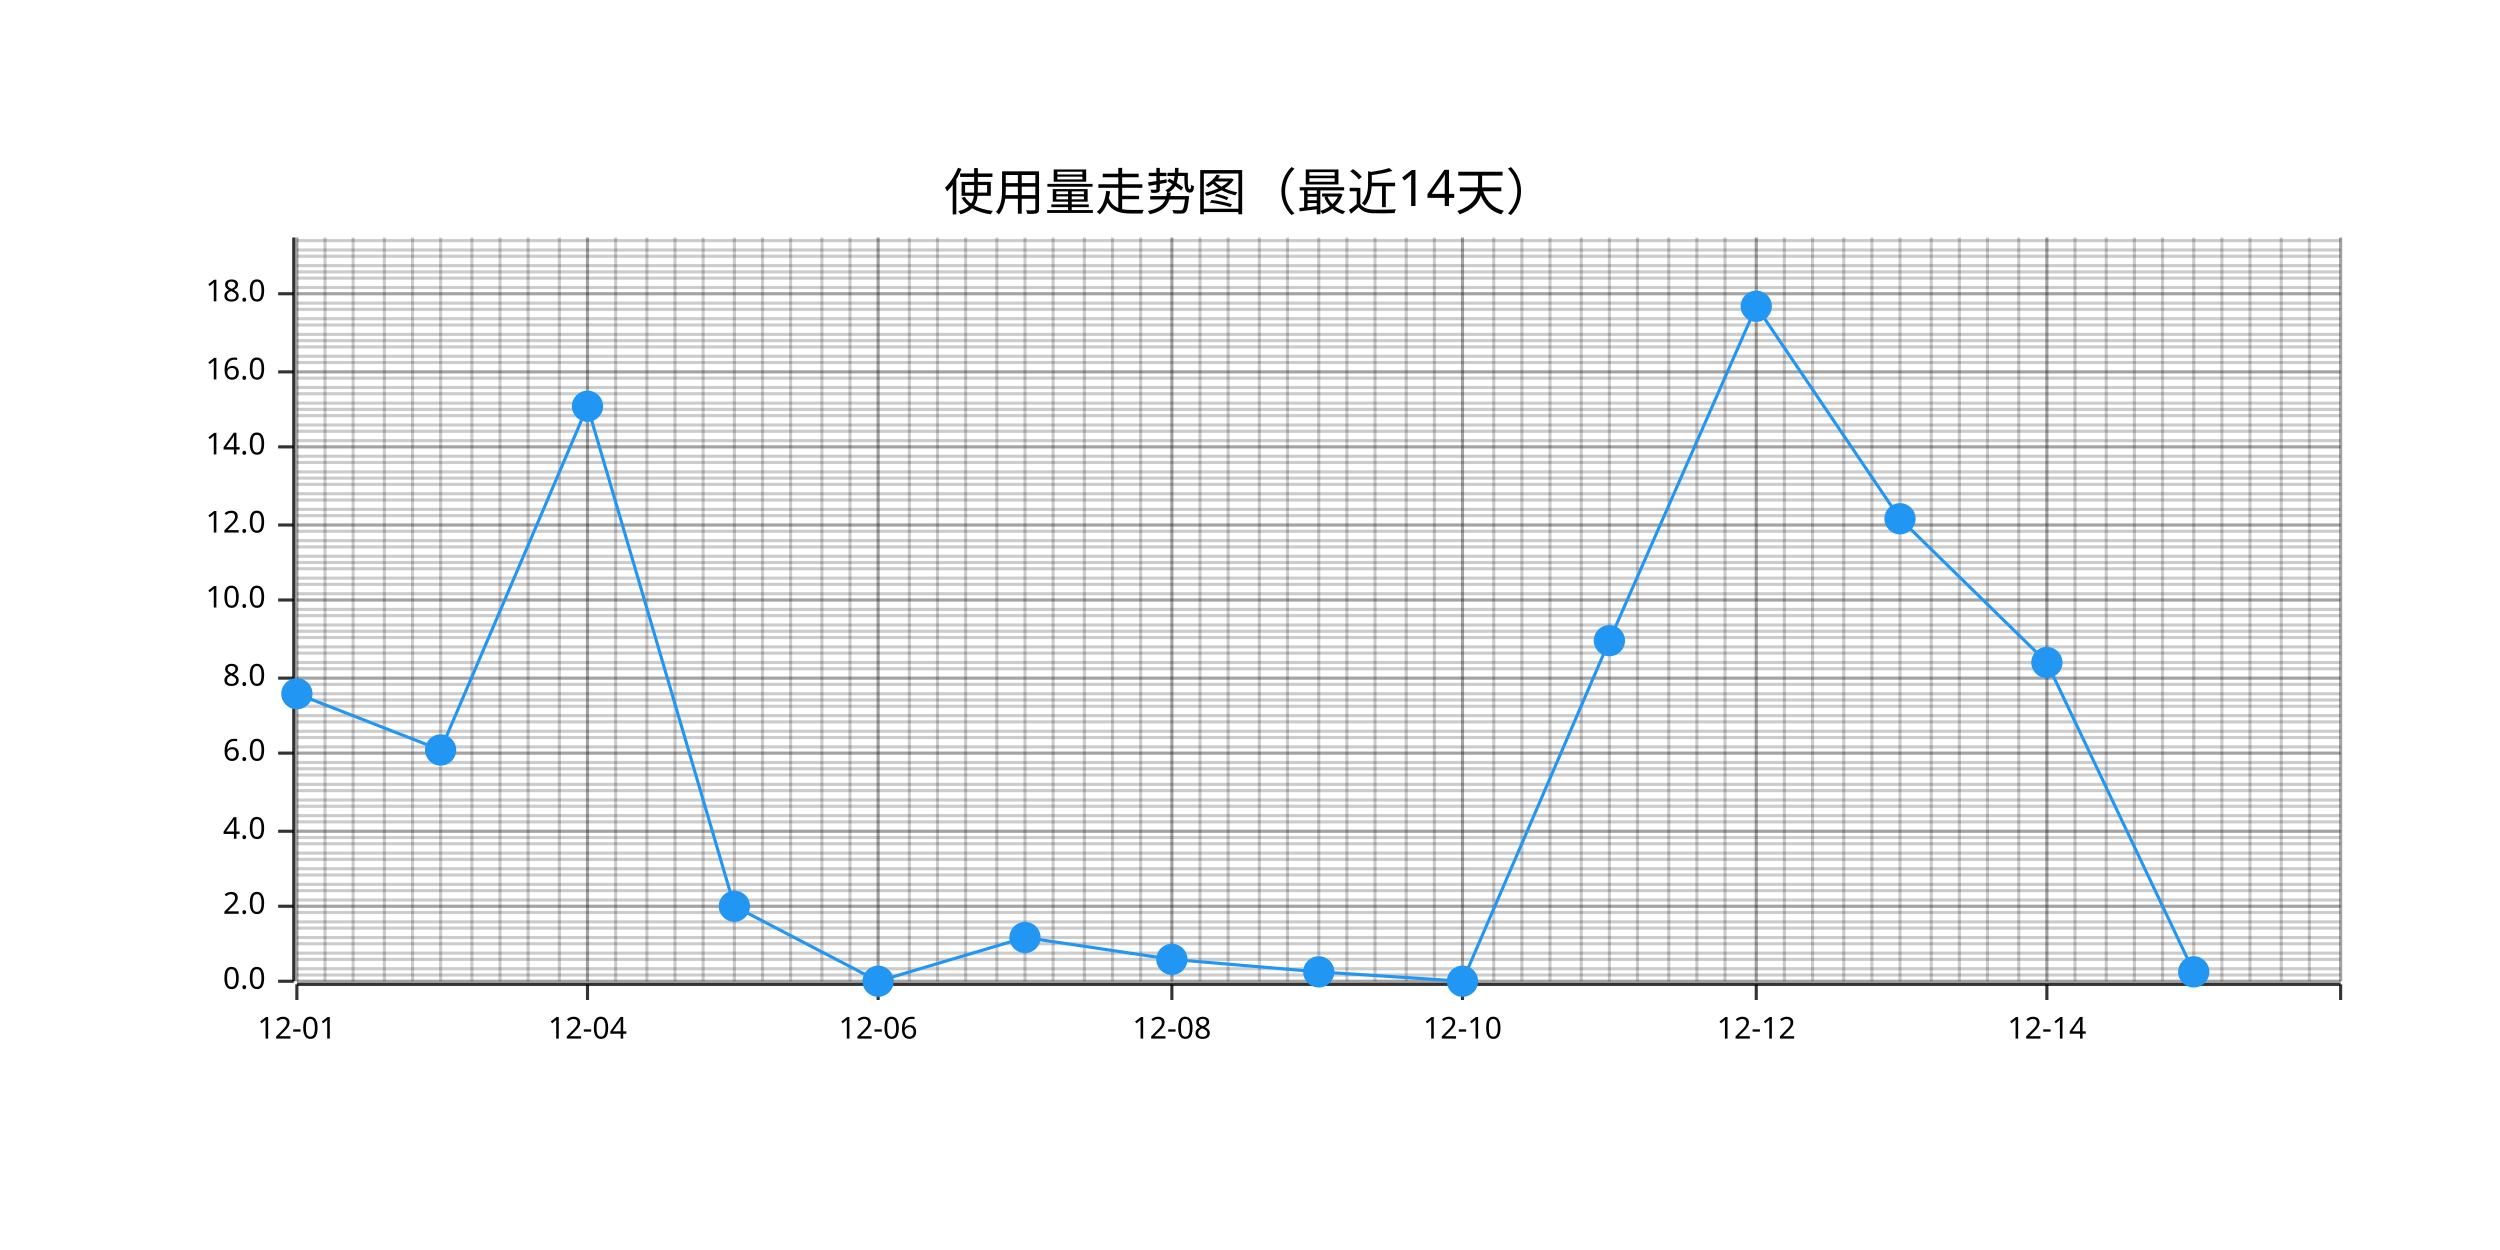
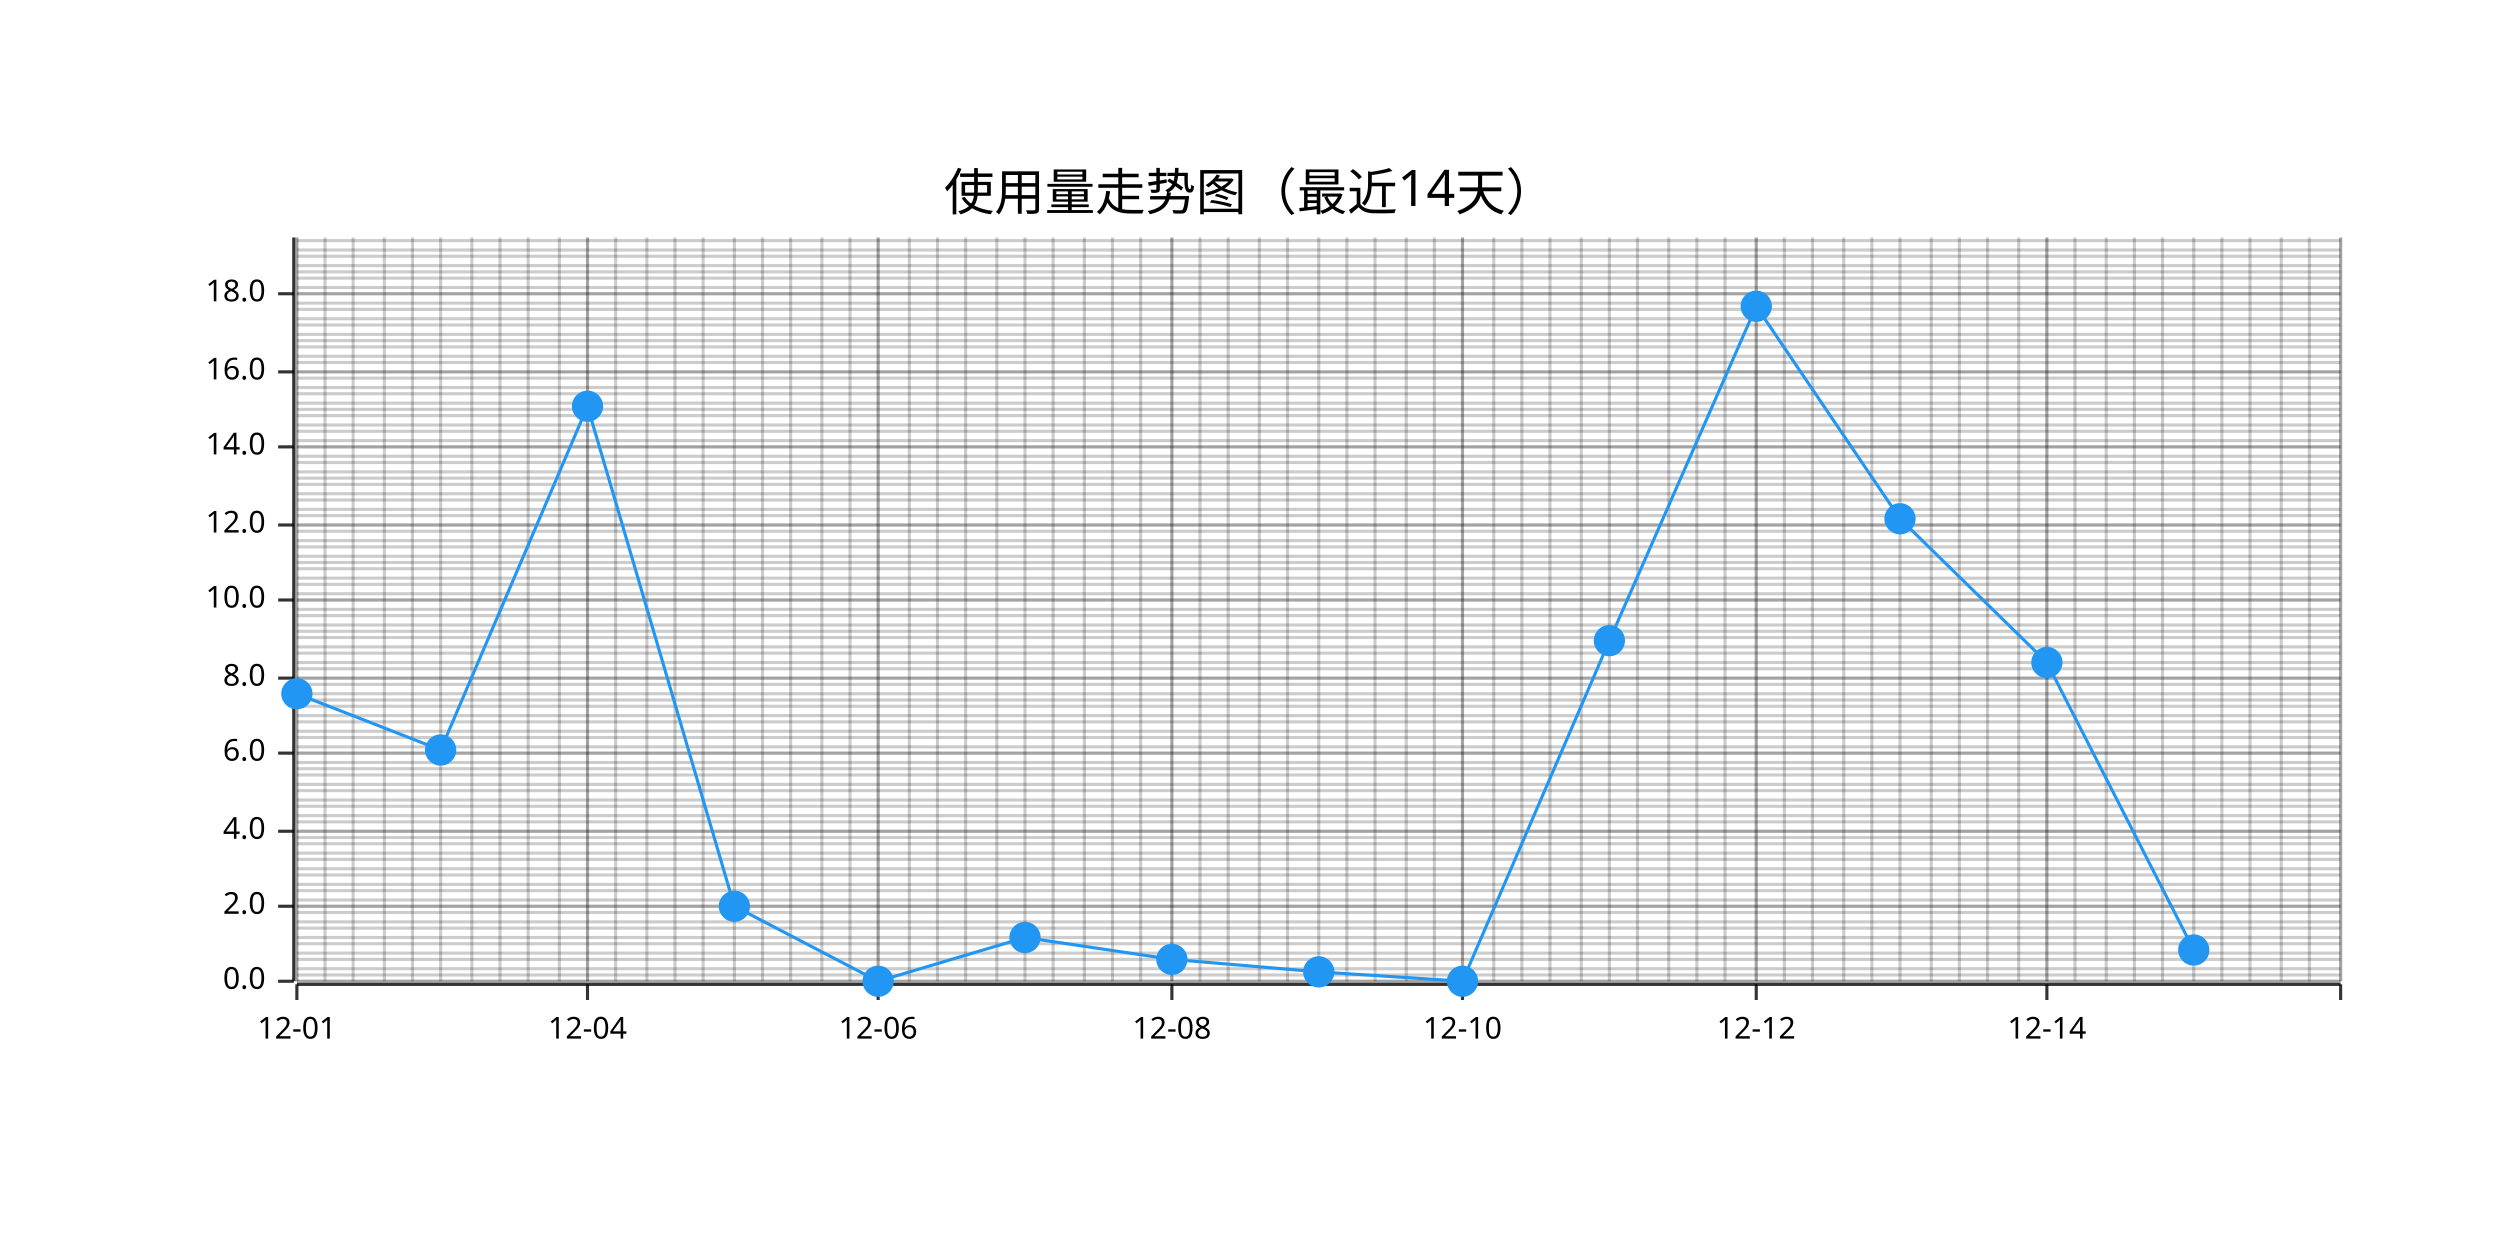
<svg xmlns="http://www.w3.org/2000/svg" width="800" height="400" viewBox="0 0 800 400">
  <rect x="0" y="0" width="800" height="400" opacity="1" fill="#FFFFFF" stroke="none" />
  <text x="400" y="55" dy="0.76em" text-anchor="middle" font-family="sans-serif" font-size="16.129" opacity="1" fill="#000000">
使用量走势图（最近14天）
</text>
  <line opacity="0.2" stroke="#000000" stroke-width="1" x1="95" y1="314" x2="95" y2="76" />
  <line opacity="0.2" stroke="#000000" stroke-width="1" x1="104" y1="314" x2="104" y2="76" />
  <line opacity="0.2" stroke="#000000" stroke-width="1" x1="113" y1="314" x2="113" y2="76" />
  <line opacity="0.2" stroke="#000000" stroke-width="1" x1="123" y1="314" x2="123" y2="76" />
  <line opacity="0.2" stroke="#000000" stroke-width="1" x1="132" y1="314" x2="132" y2="76" />
  <line opacity="0.2" stroke="#000000" stroke-width="1" x1="141" y1="314" x2="141" y2="76" />
  <line opacity="0.2" stroke="#000000" stroke-width="1" x1="151" y1="314" x2="151" y2="76" />
  <line opacity="0.2" stroke="#000000" stroke-width="1" x1="160" y1="314" x2="160" y2="76" />
  <line opacity="0.2" stroke="#000000" stroke-width="1" x1="169" y1="314" x2="169" y2="76" />
  <line opacity="0.2" stroke="#000000" stroke-width="1" x1="179" y1="314" x2="179" y2="76" />
  <line opacity="0.2" stroke="#000000" stroke-width="1" x1="188" y1="314" x2="188" y2="76" />
  <line opacity="0.2" stroke="#000000" stroke-width="1" x1="197" y1="314" x2="197" y2="76" />
  <line opacity="0.2" stroke="#000000" stroke-width="1" x1="207" y1="314" x2="207" y2="76" />
  <line opacity="0.2" stroke="#000000" stroke-width="1" x1="216" y1="314" x2="216" y2="76" />
  <line opacity="0.2" stroke="#000000" stroke-width="1" x1="225" y1="314" x2="225" y2="76" />
  <line opacity="0.2" stroke="#000000" stroke-width="1" x1="235" y1="314" x2="235" y2="76" />
  <line opacity="0.2" stroke="#000000" stroke-width="1" x1="244" y1="314" x2="244" y2="76" />
  <line opacity="0.2" stroke="#000000" stroke-width="1" x1="253" y1="314" x2="253" y2="76" />
  <line opacity="0.2" stroke="#000000" stroke-width="1" x1="263" y1="314" x2="263" y2="76" />
  <line opacity="0.2" stroke="#000000" stroke-width="1" x1="272" y1="314" x2="272" y2="76" />
  <line opacity="0.2" stroke="#000000" stroke-width="1" x1="281" y1="314" x2="281" y2="76" />
  <line opacity="0.2" stroke="#000000" stroke-width="1" x1="291" y1="314" x2="291" y2="76" />
  <line opacity="0.2" stroke="#000000" stroke-width="1" x1="300" y1="314" x2="300" y2="76" />
  <line opacity="0.2" stroke="#000000" stroke-width="1" x1="309" y1="314" x2="309" y2="76" />
  <line opacity="0.2" stroke="#000000" stroke-width="1" x1="319" y1="314" x2="319" y2="76" />
  <line opacity="0.2" stroke="#000000" stroke-width="1" x1="328" y1="314" x2="328" y2="76" />
  <line opacity="0.2" stroke="#000000" stroke-width="1" x1="337" y1="314" x2="337" y2="76" />
  <line opacity="0.2" stroke="#000000" stroke-width="1" x1="347" y1="314" x2="347" y2="76" />
  <line opacity="0.2" stroke="#000000" stroke-width="1" x1="356" y1="314" x2="356" y2="76" />
  <line opacity="0.2" stroke="#000000" stroke-width="1" x1="365" y1="314" x2="365" y2="76" />
  <line opacity="0.2" stroke="#000000" stroke-width="1" x1="375" y1="314" x2="375" y2="76" />
  <line opacity="0.2" stroke="#000000" stroke-width="1" x1="384" y1="314" x2="384" y2="76" />
  <line opacity="0.2" stroke="#000000" stroke-width="1" x1="393" y1="314" x2="393" y2="76" />
  <line opacity="0.2" stroke="#000000" stroke-width="1" x1="403" y1="314" x2="403" y2="76" />
  <line opacity="0.2" stroke="#000000" stroke-width="1" x1="412" y1="314" x2="412" y2="76" />
  <line opacity="0.2" stroke="#000000" stroke-width="1" x1="422" y1="314" x2="422" y2="76" />
  <line opacity="0.2" stroke="#000000" stroke-width="1" x1="431" y1="314" x2="431" y2="76" />
  <line opacity="0.2" stroke="#000000" stroke-width="1" x1="440" y1="314" x2="440" y2="76" />
  <line opacity="0.2" stroke="#000000" stroke-width="1" x1="450" y1="314" x2="450" y2="76" />
  <line opacity="0.2" stroke="#000000" stroke-width="1" x1="459" y1="314" x2="459" y2="76" />
  <line opacity="0.2" stroke="#000000" stroke-width="1" x1="468" y1="314" x2="468" y2="76" />
  <line opacity="0.2" stroke="#000000" stroke-width="1" x1="478" y1="314" x2="478" y2="76" />
  <line opacity="0.2" stroke="#000000" stroke-width="1" x1="487" y1="314" x2="487" y2="76" />
  <line opacity="0.2" stroke="#000000" stroke-width="1" x1="496" y1="314" x2="496" y2="76" />
  <line opacity="0.2" stroke="#000000" stroke-width="1" x1="506" y1="314" x2="506" y2="76" />
  <line opacity="0.2" stroke="#000000" stroke-width="1" x1="515" y1="314" x2="515" y2="76" />
  <line opacity="0.2" stroke="#000000" stroke-width="1" x1="524" y1="314" x2="524" y2="76" />
  <line opacity="0.2" stroke="#000000" stroke-width="1" x1="534" y1="314" x2="534" y2="76" />
  <line opacity="0.2" stroke="#000000" stroke-width="1" x1="543" y1="314" x2="543" y2="76" />
  <line opacity="0.2" stroke="#000000" stroke-width="1" x1="552" y1="314" x2="552" y2="76" />
  <line opacity="0.2" stroke="#000000" stroke-width="1" x1="562" y1="314" x2="562" y2="76" />
  <line opacity="0.2" stroke="#000000" stroke-width="1" x1="571" y1="314" x2="571" y2="76" />
  <line opacity="0.2" stroke="#000000" stroke-width="1" x1="580" y1="314" x2="580" y2="76" />
  <line opacity="0.2" stroke="#000000" stroke-width="1" x1="590" y1="314" x2="590" y2="76" />
  <line opacity="0.2" stroke="#000000" stroke-width="1" x1="599" y1="314" x2="599" y2="76" />
  <line opacity="0.2" stroke="#000000" stroke-width="1" x1="608" y1="314" x2="608" y2="76" />
  <line opacity="0.2" stroke="#000000" stroke-width="1" x1="618" y1="314" x2="618" y2="76" />
  <line opacity="0.2" stroke="#000000" stroke-width="1" x1="627" y1="314" x2="627" y2="76" />
  <line opacity="0.2" stroke="#000000" stroke-width="1" x1="636" y1="314" x2="636" y2="76" />
  <line opacity="0.2" stroke="#000000" stroke-width="1" x1="646" y1="314" x2="646" y2="76" />
  <line opacity="0.2" stroke="#000000" stroke-width="1" x1="655" y1="314" x2="655" y2="76" />
  <line opacity="0.2" stroke="#000000" stroke-width="1" x1="664" y1="314" x2="664" y2="76" />
  <line opacity="0.2" stroke="#000000" stroke-width="1" x1="674" y1="314" x2="674" y2="76" />
  <line opacity="0.2" stroke="#000000" stroke-width="1" x1="683" y1="314" x2="683" y2="76" />
  <line opacity="0.2" stroke="#000000" stroke-width="1" x1="692" y1="314" x2="692" y2="76" />
  <line opacity="0.2" stroke="#000000" stroke-width="1" x1="702" y1="314" x2="702" y2="76" />
  <line opacity="0.2" stroke="#000000" stroke-width="1" x1="711" y1="314" x2="711" y2="76" />
  <line opacity="0.2" stroke="#000000" stroke-width="1" x1="720" y1="314" x2="720" y2="76" />
  <line opacity="0.2" stroke="#000000" stroke-width="1" x1="730" y1="314" x2="730" y2="76" />
  <line opacity="0.2" stroke="#000000" stroke-width="1" x1="739" y1="314" x2="739" y2="76" />
  <line opacity="0.2" stroke="#000000" stroke-width="1" x1="749" y1="314" x2="749" y2="76" />
  <line opacity="0.2" stroke="#000000" stroke-width="1" x1="95" y1="314" x2="749" y2="314" />
  <line opacity="0.2" stroke="#000000" stroke-width="1" x1="95" y1="312" x2="749" y2="312" />
  <line opacity="0.2" stroke="#000000" stroke-width="1" x1="95" y1="310" x2="749" y2="310" />
  <line opacity="0.2" stroke="#000000" stroke-width="1" x1="95" y1="307" x2="749" y2="307" />
  <line opacity="0.2" stroke="#000000" stroke-width="1" x1="95" y1="305" x2="749" y2="305" />
  <line opacity="0.2" stroke="#000000" stroke-width="1" x1="95" y1="302" x2="749" y2="302" />
  <line opacity="0.2" stroke="#000000" stroke-width="1" x1="95" y1="300" x2="749" y2="300" />
  <line opacity="0.2" stroke="#000000" stroke-width="1" x1="95" y1="297" x2="749" y2="297" />
  <line opacity="0.2" stroke="#000000" stroke-width="1" x1="95" y1="295" x2="749" y2="295" />
  <line opacity="0.2" stroke="#000000" stroke-width="1" x1="95" y1="292" x2="749" y2="292" />
  <line opacity="0.2" stroke="#000000" stroke-width="1" x1="95" y1="290" x2="749" y2="290" />
  <line opacity="0.2" stroke="#000000" stroke-width="1" x1="95" y1="288" x2="749" y2="288" />
  <line opacity="0.2" stroke="#000000" stroke-width="1" x1="95" y1="285" x2="749" y2="285" />
  <line opacity="0.2" stroke="#000000" stroke-width="1" x1="95" y1="283" x2="749" y2="283" />
  <line opacity="0.2" stroke="#000000" stroke-width="1" x1="95" y1="280" x2="749" y2="280" />
  <line opacity="0.2" stroke="#000000" stroke-width="1" x1="95" y1="278" x2="749" y2="278" />
  <line opacity="0.2" stroke="#000000" stroke-width="1" x1="95" y1="275" x2="749" y2="275" />
  <line opacity="0.2" stroke="#000000" stroke-width="1" x1="95" y1="273" x2="749" y2="273" />
  <line opacity="0.2" stroke="#000000" stroke-width="1" x1="95" y1="270" x2="749" y2="270" />
  <line opacity="0.2" stroke="#000000" stroke-width="1" x1="95" y1="268" x2="749" y2="268" />
  <line opacity="0.2" stroke="#000000" stroke-width="1" x1="95" y1="266" x2="749" y2="266" />
  <line opacity="0.2" stroke="#000000" stroke-width="1" x1="95" y1="263" x2="749" y2="263" />
  <line opacity="0.2" stroke="#000000" stroke-width="1" x1="95" y1="261" x2="749" y2="261" />
  <line opacity="0.2" stroke="#000000" stroke-width="1" x1="95" y1="258" x2="749" y2="258" />
  <line opacity="0.2" stroke="#000000" stroke-width="1" x1="95" y1="256" x2="749" y2="256" />
  <line opacity="0.2" stroke="#000000" stroke-width="1" x1="95" y1="253" x2="749" y2="253" />
  <line opacity="0.2" stroke="#000000" stroke-width="1" x1="95" y1="251" x2="749" y2="251" />
  <line opacity="0.2" stroke="#000000" stroke-width="1" x1="95" y1="248" x2="749" y2="248" />
  <line opacity="0.2" stroke="#000000" stroke-width="1" x1="95" y1="246" x2="749" y2="246" />
  <line opacity="0.2" stroke="#000000" stroke-width="1" x1="95" y1="244" x2="749" y2="244" />
  <line opacity="0.2" stroke="#000000" stroke-width="1" x1="95" y1="241" x2="749" y2="241" />
  <line opacity="0.2" stroke="#000000" stroke-width="1" x1="95" y1="239" x2="749" y2="239" />
  <line opacity="0.2" stroke="#000000" stroke-width="1" x1="95" y1="236" x2="749" y2="236" />
  <line opacity="0.2" stroke="#000000" stroke-width="1" x1="95" y1="234" x2="749" y2="234" />
  <line opacity="0.2" stroke="#000000" stroke-width="1" x1="95" y1="231" x2="749" y2="231" />
  <line opacity="0.2" stroke="#000000" stroke-width="1" x1="95" y1="229" x2="749" y2="229" />
  <line opacity="0.2" stroke="#000000" stroke-width="1" x1="95" y1="226" x2="749" y2="226" />
  <line opacity="0.2" stroke="#000000" stroke-width="1" x1="95" y1="224" x2="749" y2="224" />
  <line opacity="0.2" stroke="#000000" stroke-width="1" x1="95" y1="222" x2="749" y2="222" />
  <line opacity="0.2" stroke="#000000" stroke-width="1" x1="95" y1="219" x2="749" y2="219" />
  <line opacity="0.2" stroke="#000000" stroke-width="1" x1="95" y1="217" x2="749" y2="217" />
  <line opacity="0.2" stroke="#000000" stroke-width="1" x1="95" y1="214" x2="749" y2="214" />
  <line opacity="0.2" stroke="#000000" stroke-width="1" x1="95" y1="212" x2="749" y2="212" />
  <line opacity="0.2" stroke="#000000" stroke-width="1" x1="95" y1="209" x2="749" y2="209" />
  <line opacity="0.2" stroke="#000000" stroke-width="1" x1="95" y1="207" x2="749" y2="207" />
  <line opacity="0.2" stroke="#000000" stroke-width="1" x1="95" y1="204" x2="749" y2="204" />
  <line opacity="0.2" stroke="#000000" stroke-width="1" x1="95" y1="202" x2="749" y2="202" />
  <line opacity="0.2" stroke="#000000" stroke-width="1" x1="95" y1="200" x2="749" y2="200" />
  <line opacity="0.2" stroke="#000000" stroke-width="1" x1="95" y1="197" x2="749" y2="197" />
  <line opacity="0.2" stroke="#000000" stroke-width="1" x1="95" y1="195" x2="749" y2="195" />
  <line opacity="0.2" stroke="#000000" stroke-width="1" x1="95" y1="192" x2="749" y2="192" />
  <line opacity="0.2" stroke="#000000" stroke-width="1" x1="95" y1="190" x2="749" y2="190" />
  <line opacity="0.2" stroke="#000000" stroke-width="1" x1="95" y1="187" x2="749" y2="187" />
  <line opacity="0.2" stroke="#000000" stroke-width="1" x1="95" y1="185" x2="749" y2="185" />
  <line opacity="0.2" stroke="#000000" stroke-width="1" x1="95" y1="182" x2="749" y2="182" />
  <line opacity="0.2" stroke="#000000" stroke-width="1" x1="95" y1="180" x2="749" y2="180" />
  <line opacity="0.2" stroke="#000000" stroke-width="1" x1="95" y1="178" x2="749" y2="178" />
  <line opacity="0.2" stroke="#000000" stroke-width="1" x1="95" y1="175" x2="749" y2="175" />
  <line opacity="0.2" stroke="#000000" stroke-width="1" x1="95" y1="173" x2="749" y2="173" />
  <line opacity="0.2" stroke="#000000" stroke-width="1" x1="95" y1="170" x2="749" y2="170" />
  <line opacity="0.2" stroke="#000000" stroke-width="1" x1="95" y1="168" x2="749" y2="168" />
  <line opacity="0.2" stroke="#000000" stroke-width="1" x1="95" y1="165" x2="749" y2="165" />
  <line opacity="0.2" stroke="#000000" stroke-width="1" x1="95" y1="163" x2="749" y2="163" />
  <line opacity="0.2" stroke="#000000" stroke-width="1" x1="95" y1="160" x2="749" y2="160" />
  <line opacity="0.2" stroke="#000000" stroke-width="1" x1="95" y1="158" x2="749" y2="158" />
  <line opacity="0.2" stroke="#000000" stroke-width="1" x1="95" y1="155" x2="749" y2="155" />
  <line opacity="0.2" stroke="#000000" stroke-width="1" x1="95" y1="153" x2="749" y2="153" />
  <line opacity="0.2" stroke="#000000" stroke-width="1" x1="95" y1="151" x2="749" y2="151" />
  <line opacity="0.2" stroke="#000000" stroke-width="1" x1="95" y1="148" x2="749" y2="148" />
  <line opacity="0.2" stroke="#000000" stroke-width="1" x1="95" y1="146" x2="749" y2="146" />
  <line opacity="0.2" stroke="#000000" stroke-width="1" x1="95" y1="143" x2="749" y2="143" />
  <line opacity="0.2" stroke="#000000" stroke-width="1" x1="95" y1="141" x2="749" y2="141" />
  <line opacity="0.2" stroke="#000000" stroke-width="1" x1="95" y1="138" x2="749" y2="138" />
  <line opacity="0.2" stroke="#000000" stroke-width="1" x1="95" y1="136" x2="749" y2="136" />
  <line opacity="0.2" stroke="#000000" stroke-width="1" x1="95" y1="133" x2="749" y2="133" />
  <line opacity="0.2" stroke="#000000" stroke-width="1" x1="95" y1="131" x2="749" y2="131" />
  <line opacity="0.2" stroke="#000000" stroke-width="1" x1="95" y1="129" x2="749" y2="129" />
  <line opacity="0.2" stroke="#000000" stroke-width="1" x1="95" y1="126" x2="749" y2="126" />
  <line opacity="0.2" stroke="#000000" stroke-width="1" x1="95" y1="124" x2="749" y2="124" />
  <line opacity="0.2" stroke="#000000" stroke-width="1" x1="95" y1="121" x2="749" y2="121" />
  <line opacity="0.2" stroke="#000000" stroke-width="1" x1="95" y1="119" x2="749" y2="119" />
  <line opacity="0.2" stroke="#000000" stroke-width="1" x1="95" y1="116" x2="749" y2="116" />
  <line opacity="0.2" stroke="#000000" stroke-width="1" x1="95" y1="114" x2="749" y2="114" />
  <line opacity="0.2" stroke="#000000" stroke-width="1" x1="95" y1="111" x2="749" y2="111" />
  <line opacity="0.2" stroke="#000000" stroke-width="1" x1="95" y1="109" x2="749" y2="109" />
  <line opacity="0.2" stroke="#000000" stroke-width="1" x1="95" y1="107" x2="749" y2="107" />
  <line opacity="0.2" stroke="#000000" stroke-width="1" x1="95" y1="104" x2="749" y2="104" />
  <line opacity="0.2" stroke="#000000" stroke-width="1" x1="95" y1="102" x2="749" y2="102" />
  <line opacity="0.2" stroke="#000000" stroke-width="1" x1="95" y1="99" x2="749" y2="99" />
  <line opacity="0.2" stroke="#000000" stroke-width="1" x1="95" y1="97" x2="749" y2="97" />
  <line opacity="0.2" stroke="#000000" stroke-width="1" x1="95" y1="94" x2="749" y2="94" />
  <line opacity="0.2" stroke="#000000" stroke-width="1" x1="95" y1="92" x2="749" y2="92" />
  <line opacity="0.2" stroke="#000000" stroke-width="1" x1="95" y1="89" x2="749" y2="89" />
  <line opacity="0.2" stroke="#000000" stroke-width="1" x1="95" y1="87" x2="749" y2="87" />
  <line opacity="0.2" stroke="#000000" stroke-width="1" x1="95" y1="85" x2="749" y2="85" />
  <line opacity="0.2" stroke="#000000" stroke-width="1" x1="95" y1="82" x2="749" y2="82" />
  <line opacity="0.2" stroke="#000000" stroke-width="1" x1="95" y1="80" x2="749" y2="80" />
  <line opacity="0.2" stroke="#000000" stroke-width="1" x1="95" y1="77" x2="749" y2="77" />
  <line opacity="0.2" stroke="#000000" stroke-width="1" x1="95" y1="314" x2="95" y2="76" />
  <line opacity="0.2" stroke="#000000" stroke-width="1" x1="188" y1="314" x2="188" y2="76" />
  <line opacity="0.2" stroke="#000000" stroke-width="1" x1="281" y1="314" x2="281" y2="76" />
  <line opacity="0.2" stroke="#000000" stroke-width="1" x1="375" y1="314" x2="375" y2="76" />
  <line opacity="0.2" stroke="#000000" stroke-width="1" x1="468" y1="314" x2="468" y2="76" />
  <line opacity="0.2" stroke="#000000" stroke-width="1" x1="562" y1="314" x2="562" y2="76" />
  <line opacity="0.2" stroke="#000000" stroke-width="1" x1="655" y1="314" x2="655" y2="76" />
  <line opacity="0.2" stroke="#000000" stroke-width="1" x1="749" y1="314" x2="749" y2="76" />
  <line opacity="0.2" stroke="#000000" stroke-width="1" x1="95" y1="314" x2="749" y2="314" />
  <line opacity="0.2" stroke="#000000" stroke-width="1" x1="95" y1="290" x2="749" y2="290" />
  <line opacity="0.2" stroke="#000000" stroke-width="1" x1="95" y1="266" x2="749" y2="266" />
  <line opacity="0.2" stroke="#000000" stroke-width="1" x1="95" y1="241" x2="749" y2="241" />
  <line opacity="0.2" stroke="#000000" stroke-width="1" x1="95" y1="217" x2="749" y2="217" />
  <line opacity="0.2" stroke="#000000" stroke-width="1" x1="95" y1="192" x2="749" y2="192" />
  <line opacity="0.2" stroke="#000000" stroke-width="1" x1="95" y1="168" x2="749" y2="168" />
  <line opacity="0.2" stroke="#000000" stroke-width="1" x1="95" y1="143" x2="749" y2="143" />
  <line opacity="0.2" stroke="#000000" stroke-width="1" x1="95" y1="119" x2="749" y2="119" />
  <line opacity="0.2" stroke="#000000" stroke-width="1" x1="95" y1="94" x2="749" y2="94" />
  <polyline fill="none" opacity="0.8" stroke="#000000" stroke-width="1" points="94,76 94,314 " />
  <text x="85" y="314" dy="0.5ex" text-anchor="end" font-family="sans-serif" font-size="9.677" opacity="1" fill="#000000">
0.0
</text>
  <polyline fill="none" opacity="0.8" stroke="#000000" stroke-width="1" points="89,314 94,314 " />
  <text x="85" y="290" dy="0.5ex" text-anchor="end" font-family="sans-serif" font-size="9.677" opacity="1" fill="#000000">
2.0
</text>
  <polyline fill="none" opacity="0.8" stroke="#000000" stroke-width="1" points="89,290 94,290 " />
  <text x="85" y="266" dy="0.5ex" text-anchor="end" font-family="sans-serif" font-size="9.677" opacity="1" fill="#000000">
4.0
</text>
  <polyline fill="none" opacity="0.8" stroke="#000000" stroke-width="1" points="89,266 94,266 " />
  <text x="85" y="241" dy="0.5ex" text-anchor="end" font-family="sans-serif" font-size="9.677" opacity="1" fill="#000000">
6.0
</text>
  <polyline fill="none" opacity="0.8" stroke="#000000" stroke-width="1" points="89,241 94,241 " />
  <text x="85" y="217" dy="0.5ex" text-anchor="end" font-family="sans-serif" font-size="9.677" opacity="1" fill="#000000">
8.0
</text>
  <polyline fill="none" opacity="0.8" stroke="#000000" stroke-width="1" points="89,217 94,217 " />
  <text x="85" y="192" dy="0.5ex" text-anchor="end" font-family="sans-serif" font-size="9.677" opacity="1" fill="#000000">
10.0
</text>
  <polyline fill="none" opacity="0.8" stroke="#000000" stroke-width="1" points="89,192 94,192 " />
  <text x="85" y="168" dy="0.5ex" text-anchor="end" font-family="sans-serif" font-size="9.677" opacity="1" fill="#000000">
12.0
</text>
  <polyline fill="none" opacity="0.8" stroke="#000000" stroke-width="1" points="89,168 94,168 " />
  <text x="85" y="143" dy="0.5ex" text-anchor="end" font-family="sans-serif" font-size="9.677" opacity="1" fill="#000000">
14.0
</text>
  <polyline fill="none" opacity="0.8" stroke="#000000" stroke-width="1" points="89,143 94,143 " />
  <text x="85" y="119" dy="0.5ex" text-anchor="end" font-family="sans-serif" font-size="9.677" opacity="1" fill="#000000">
16.0
</text>
  <polyline fill="none" opacity="0.8" stroke="#000000" stroke-width="1" points="89,119 94,119 " />
  <text x="85" y="94" dy="0.5ex" text-anchor="end" font-family="sans-serif" font-size="9.677" opacity="1" fill="#000000">
18.0
</text>
  <polyline fill="none" opacity="0.8" stroke="#000000" stroke-width="1" points="89,94 94,94 " />
  <polyline fill="none" opacity="0.8" stroke="#000000" stroke-width="1" points="95,315 749,315 " />
  <text x="95" y="325" dy="0.76em" text-anchor="middle" font-family="sans-serif" font-size="9.677" opacity="1" fill="#000000">
12-01
</text>
  <polyline fill="none" opacity="0.8" stroke="#000000" stroke-width="1" points="95,315 95,320 " />
  <text x="188" y="325" dy="0.76em" text-anchor="middle" font-family="sans-serif" font-size="9.677" opacity="1" fill="#000000">
12-04
</text>
  <polyline fill="none" opacity="0.8" stroke="#000000" stroke-width="1" points="188,315 188,320 " />
  <text x="281" y="325" dy="0.76em" text-anchor="middle" font-family="sans-serif" font-size="9.677" opacity="1" fill="#000000">
12-06
</text>
  <polyline fill="none" opacity="0.8" stroke="#000000" stroke-width="1" points="281,315 281,320 " />
  <text x="375" y="325" dy="0.76em" text-anchor="middle" font-family="sans-serif" font-size="9.677" opacity="1" fill="#000000">
12-08
</text>
  <polyline fill="none" opacity="0.8" stroke="#000000" stroke-width="1" points="375,315 375,320 " />
  <text x="468" y="325" dy="0.76em" text-anchor="middle" font-family="sans-serif" font-size="9.677" opacity="1" fill="#000000">
12-10
</text>
  <polyline fill="none" opacity="0.8" stroke="#000000" stroke-width="1" points="468,315 468,320 " />
  <text x="562" y="325" dy="0.76em" text-anchor="middle" font-family="sans-serif" font-size="9.677" opacity="1" fill="#000000">
12-12
</text>
  <polyline fill="none" opacity="0.8" stroke="#000000" stroke-width="1" points="562,315 562,320 " />
  <text x="655" y="325" dy="0.76em" text-anchor="middle" font-family="sans-serif" font-size="9.677" opacity="1" fill="#000000">
12-14
</text>
  <polyline fill="none" opacity="0.8" stroke="#000000" stroke-width="1" points="655,315 655,320 " />
  <text x="749" y="325" dy="0.76em" text-anchor="middle" font-family="sans-serif" font-size="9.677" opacity="1" fill="#000000">

</text>
  <polyline fill="none" opacity="0.8" stroke="#000000" stroke-width="1" points="749,315 749,320 " />
-   <polyline fill="none" opacity="1" stroke="#2196F3" stroke-width="1" points="95,222 141,240 188,130 235,290 281,314 328,300 375,307 422,311 468,314 515,205 562,98 608,166 655,212 702,311 " />
+   <polyline fill="none" opacity="1" stroke="#2196F3" stroke-width="1" points="95,222 141,240 188,130 235,290 281,314 328,300 375,307 422,311 468,314 515,205 562,98 608,166 655,212 702,304 " />
  <circle cx="95" cy="222" r="5" opacity="1" fill="#2196F3" stroke="none" stroke-width="1" />
  <circle cx="141" cy="240" r="5" opacity="1" fill="#2196F3" stroke="none" stroke-width="1" />
  <circle cx="188" cy="130" r="5" opacity="1" fill="#2196F3" stroke="none" stroke-width="1" />
  <circle cx="235" cy="290" r="5" opacity="1" fill="#2196F3" stroke="none" stroke-width="1" />
  <circle cx="281" cy="314" r="5" opacity="1" fill="#2196F3" stroke="none" stroke-width="1" />
  <circle cx="328" cy="300" r="5" opacity="1" fill="#2196F3" stroke="none" stroke-width="1" />
  <circle cx="375" cy="307" r="5" opacity="1" fill="#2196F3" stroke="none" stroke-width="1" />
  <circle cx="422" cy="311" r="5" opacity="1" fill="#2196F3" stroke="none" stroke-width="1" />
  <circle cx="468" cy="314" r="5" opacity="1" fill="#2196F3" stroke="none" stroke-width="1" />
  <circle cx="515" cy="205" r="5" opacity="1" fill="#2196F3" stroke="none" stroke-width="1" />
  <circle cx="562" cy="98" r="5" opacity="1" fill="#2196F3" stroke="none" stroke-width="1" />
  <circle cx="608" cy="166" r="5" opacity="1" fill="#2196F3" stroke="none" stroke-width="1" />
  <circle cx="655" cy="212" r="5" opacity="1" fill="#2196F3" stroke="none" stroke-width="1" />
-   <circle cx="702" cy="311" r="5" opacity="1" fill="#2196F3" stroke="none" stroke-width="1" />
+   <circle cx="702" cy="304" r="5" opacity="1" fill="#2196F3" stroke="none" stroke-width="1" />
</svg>
